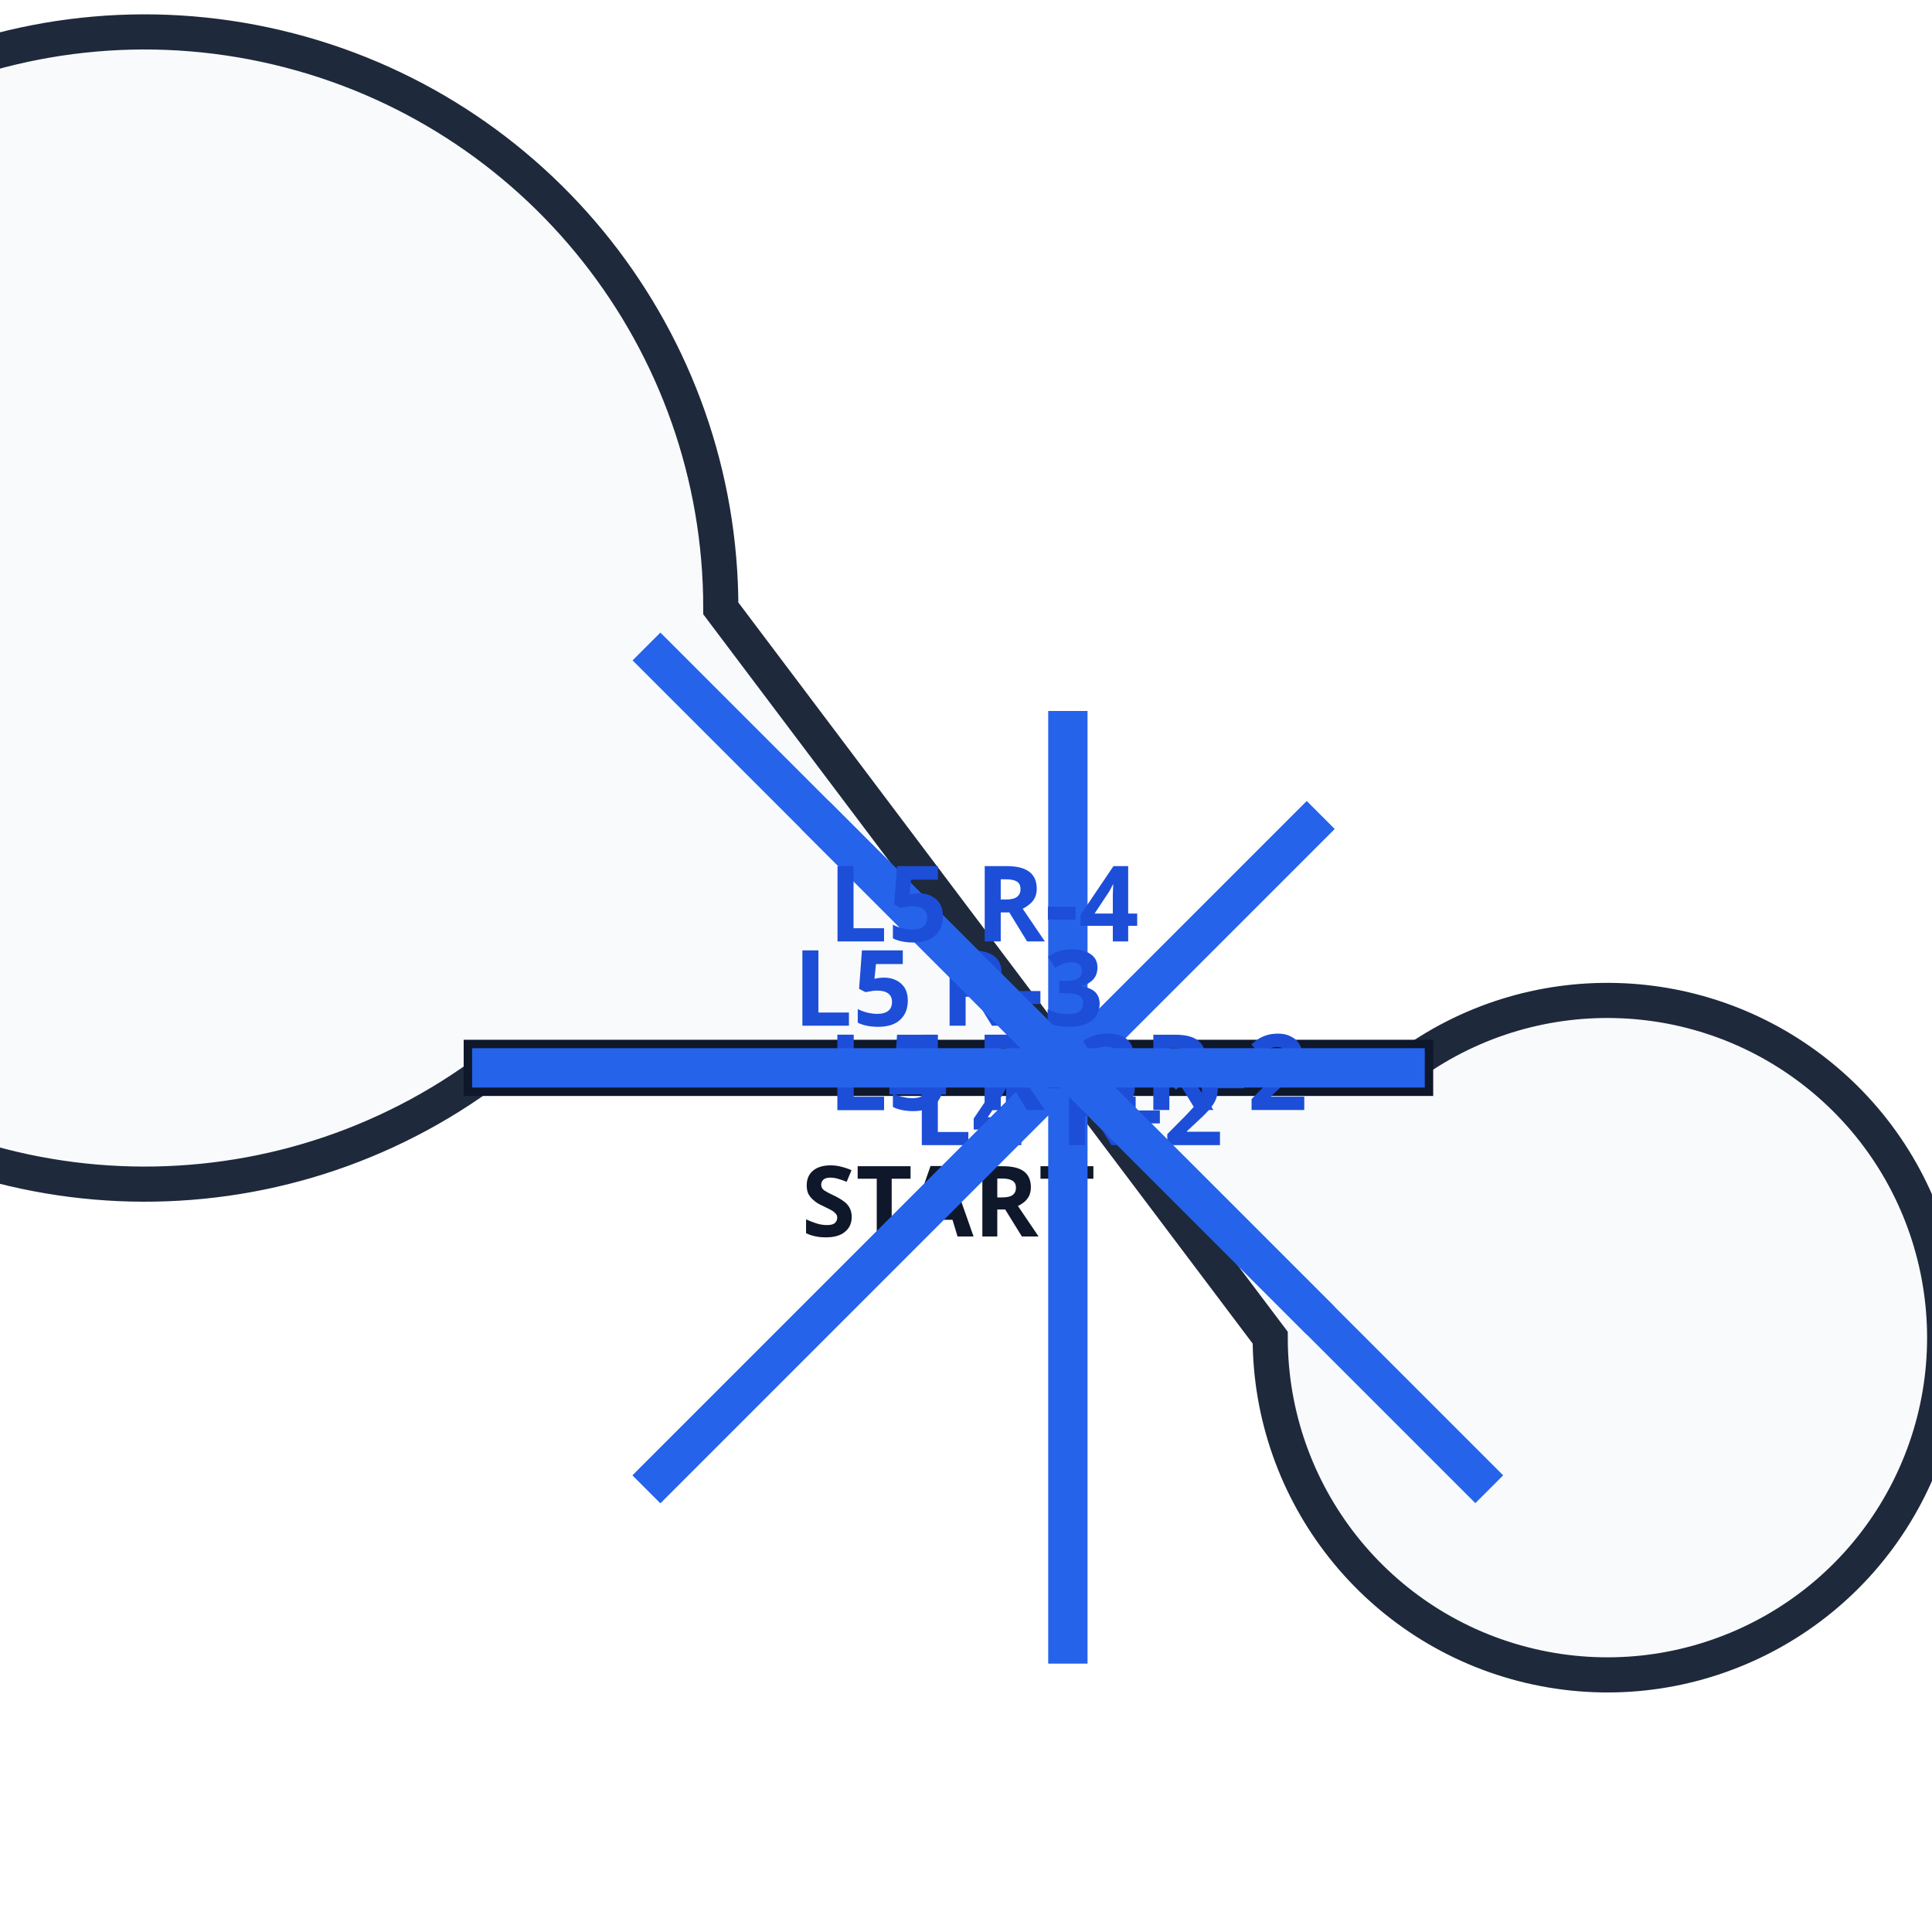
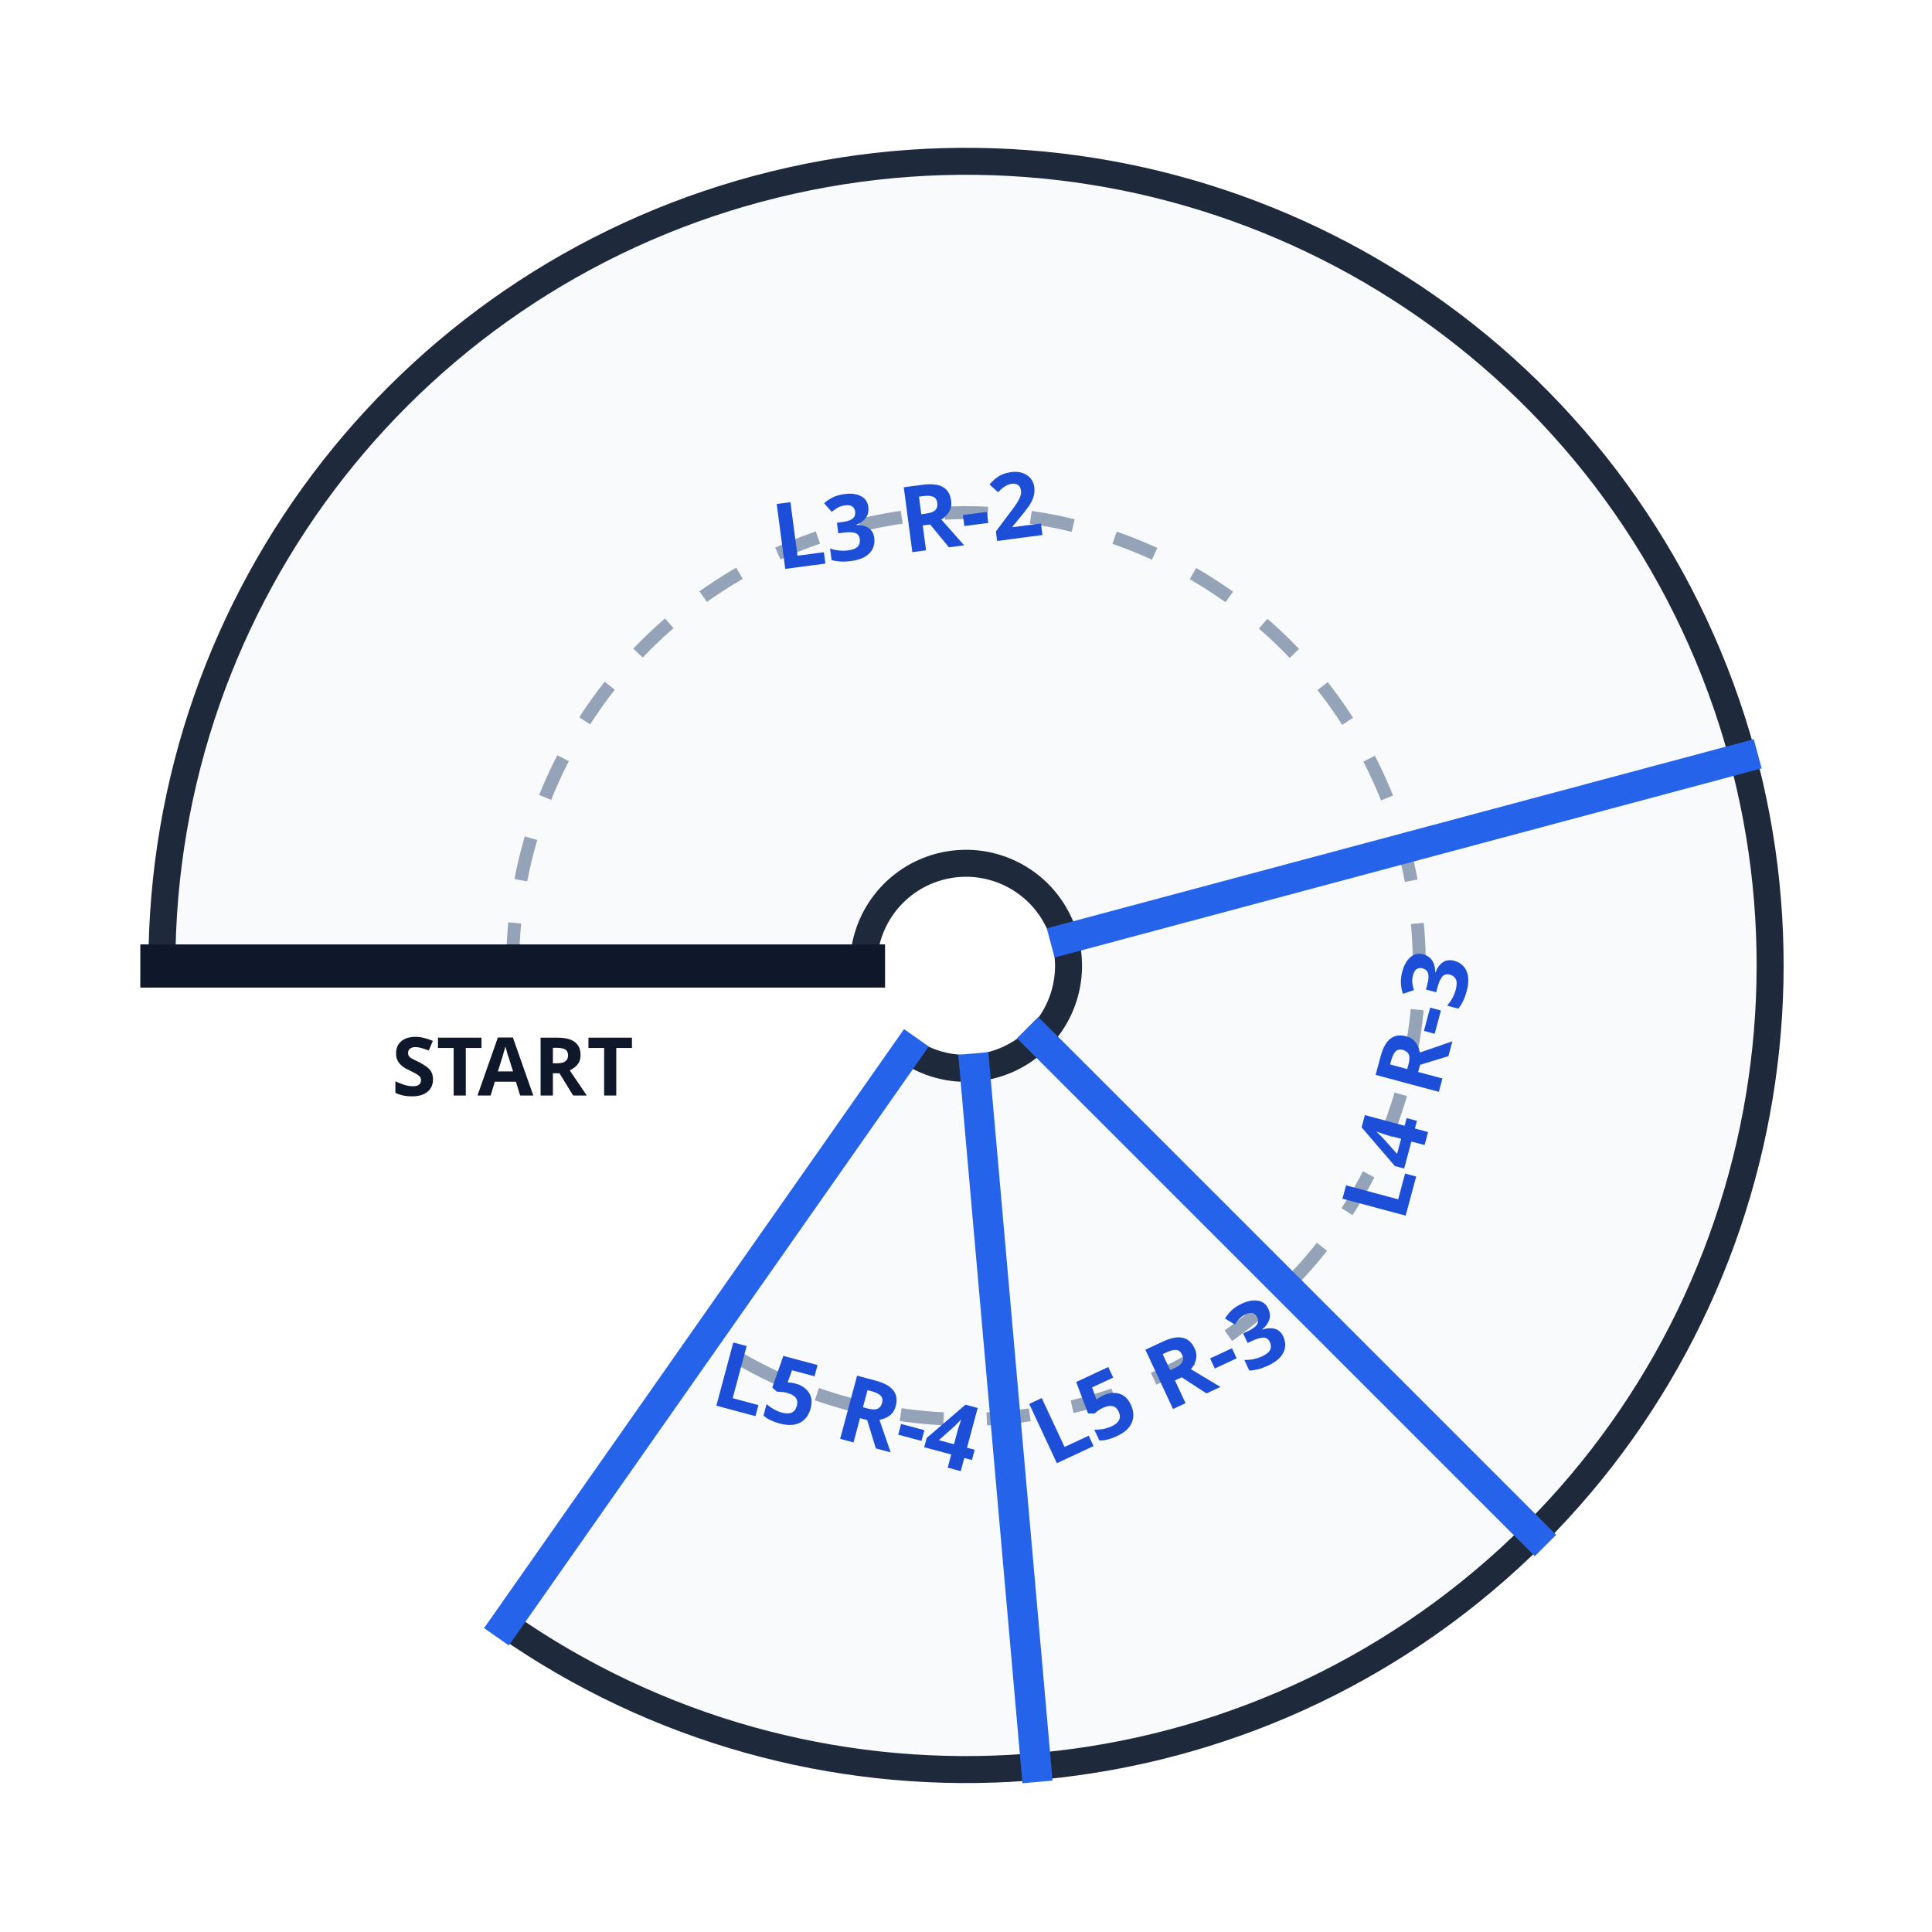
- <svg xmlns="http://www.w3.org/2000/svg" viewBox="0 0 137.5 137.5" width="137.5mm" height="137.5mm">
+ <svg xmlns="http://www.w3.org/2000/svg" viewBox="0 0 179.0 179.0" width="179.0mm" height="179.0mm">
  <defs>
    <style>
      text { user-select: none; }
    </style>
  </defs>
  <g id="template_tight_spin">
-     <path d="M 35.0 76.0 A 41.0 41.0 0 1 1 51.3 43.3 L 90.4 95.2 A 24.0 24.0 0 1 0 100.0 76.0 Z" fill="#f8fafc" stroke="#1e293b" stroke-width="2.5" />
-     <circle cx="76.0" cy="76.0" r="2.5" fill="#94a3b8" />
-     <line x1="35.0" y1="76.0" x2="100.0" y2="76.0" stroke="#0f172a" stroke-width="4.0" stroke-linecap="square" />
-     <text x="67.5" y="88.0" font-family="sans-serif" font-size="7" font-weight="bold" fill="#0f172a" text-anchor="middle">START</text>
-     <line x1="105.0" y1="105.0" x2="59.0" y2="59.0" stroke="#2563eb" stroke-width="2.8" stroke-linecap="square" />
-     <text x="82.0" y="79.0" font-family="sans-serif" font-size="7.5" font-weight="bold" fill="#1d4ed8" text-anchor="middle">L3 R-2</text>
-     <line x1="76.0" y1="117.0" x2="76.0" y2="52.0" stroke="#2563eb" stroke-width="2.8" stroke-linecap="square" />
-     <text x="76.0" y="81.5" font-family="sans-serif" font-size="7.5" font-weight="bold" fill="#1d4ed8" text-anchor="middle">L4 R-2</text>
-     <line x1="47.0" y1="105.0" x2="93.0" y2="59.0" stroke="#2563eb" stroke-width="2.8" stroke-linecap="square" />
-     <text x="70.0" y="79.0" font-family="sans-serif" font-size="7.5" font-weight="bold" fill="#1d4ed8" text-anchor="middle">L5 R-2</text>
-     <line x1="47.0" y1="105.0" x2="93.0" y2="59.0" stroke="#2563eb" stroke-width="2.8" stroke-linecap="square" />
-     <text x="70.0" y="79.0" font-family="sans-serif" font-size="7.5" font-weight="bold" fill="#1d4ed8" text-anchor="middle">L4 R-3</text>
-     <line x1="35.0" y1="76.0" x2="100.0" y2="76.0" stroke="#2563eb" stroke-width="2.8" stroke-linecap="square" />
-     <text x="67.5" y="73.0" font-family="sans-serif" font-size="7.5" font-weight="bold" fill="#1d4ed8" text-anchor="middle">L5 R-3</text>
-     <line x1="47.0" y1="47.0" x2="93.0" y2="93.0" stroke="#2563eb" stroke-width="2.8" stroke-linecap="square" />
-     <text x="70.0" y="67.0" font-family="sans-serif" font-size="7.5" font-weight="bold" fill="#1d4ed8" text-anchor="middle">L5 R-4</text>
+     <path d="M 15.0 89.5 A 74.5 74.5 0 1 1 46.8 150.5 L 84.1 97.3 A 9.5 9.5 0 1 0 80.0 89.5 Z" fill="#f8fafc" stroke="#1e293b" stroke-width="2.5" />
+     <path d="M 47.5 89.5 A 42.0 42.0 0 1 1 65.4 123.9" fill="none" stroke="#94a3b8" stroke-width="1.2" stroke-dasharray="4,4" />
+     <line x1="15.0" y1="89.5" x2="80.0" y2="89.5" stroke="#0f172a" stroke-width="4.0" stroke-linecap="square" />
+     <g transform="translate(47.5, 101.5)">
+       <text x="0" y="0" font-family="sans-serif" font-size="7.5" font-weight="bold" fill="#0f172a" text-anchor="middle">START</text>
+     </g>
+     <line x1="98.7" y1="87.0" x2="161.5" y2="70.2" stroke="#2563eb" stroke-width="2.8" stroke-linecap="square" />
+     <g transform="translate(84.0, 47.9) rotate(-7.5)">
+       <text x="0" y="0" font-family="sans-serif" font-size="8.5" font-weight="bold" fill="#1d4ed8" text-anchor="middle" dominant-baseline="central">L3 R-2</text>
+     </g>
+     <line x1="96.2" y1="96.2" x2="142.2" y2="142.2" stroke="#2563eb" stroke-width="2.8" stroke-linecap="square" />
+     <g transform="translate(130.1, 100.4) rotate(-75.0)">
+       <text x="0" y="0" font-family="sans-serif" font-size="8.5" font-weight="bold" fill="#1d4ed8" text-anchor="middle" dominant-baseline="central">L4 R-3</text>
+     </g>
+     <line x1="90.3" y1="99.0" x2="96.0" y2="163.7" stroke="#2563eb" stroke-width="2.8" stroke-linecap="square" />
+     <g transform="translate(107.2, 127.6) rotate(-25.0)">
+       <text x="0" y="0" font-family="sans-serif" font-size="8.5" font-weight="bold" fill="#1d4ed8" text-anchor="middle" dominant-baseline="central">L5 R-3</text>
+     </g>
+     <line x1="84.1" y1="97.3" x2="46.8" y2="150.5" stroke="#2563eb" stroke-width="2.8" stroke-linecap="square" />
+     <g transform="translate(78.6, 130.1) rotate(15.0)">
+       <text x="0" y="0" font-family="sans-serif" font-size="8.5" font-weight="bold" fill="#1d4ed8" text-anchor="middle" dominant-baseline="central">L5 R-4</text>
+     </g>
  </g>
</svg>
